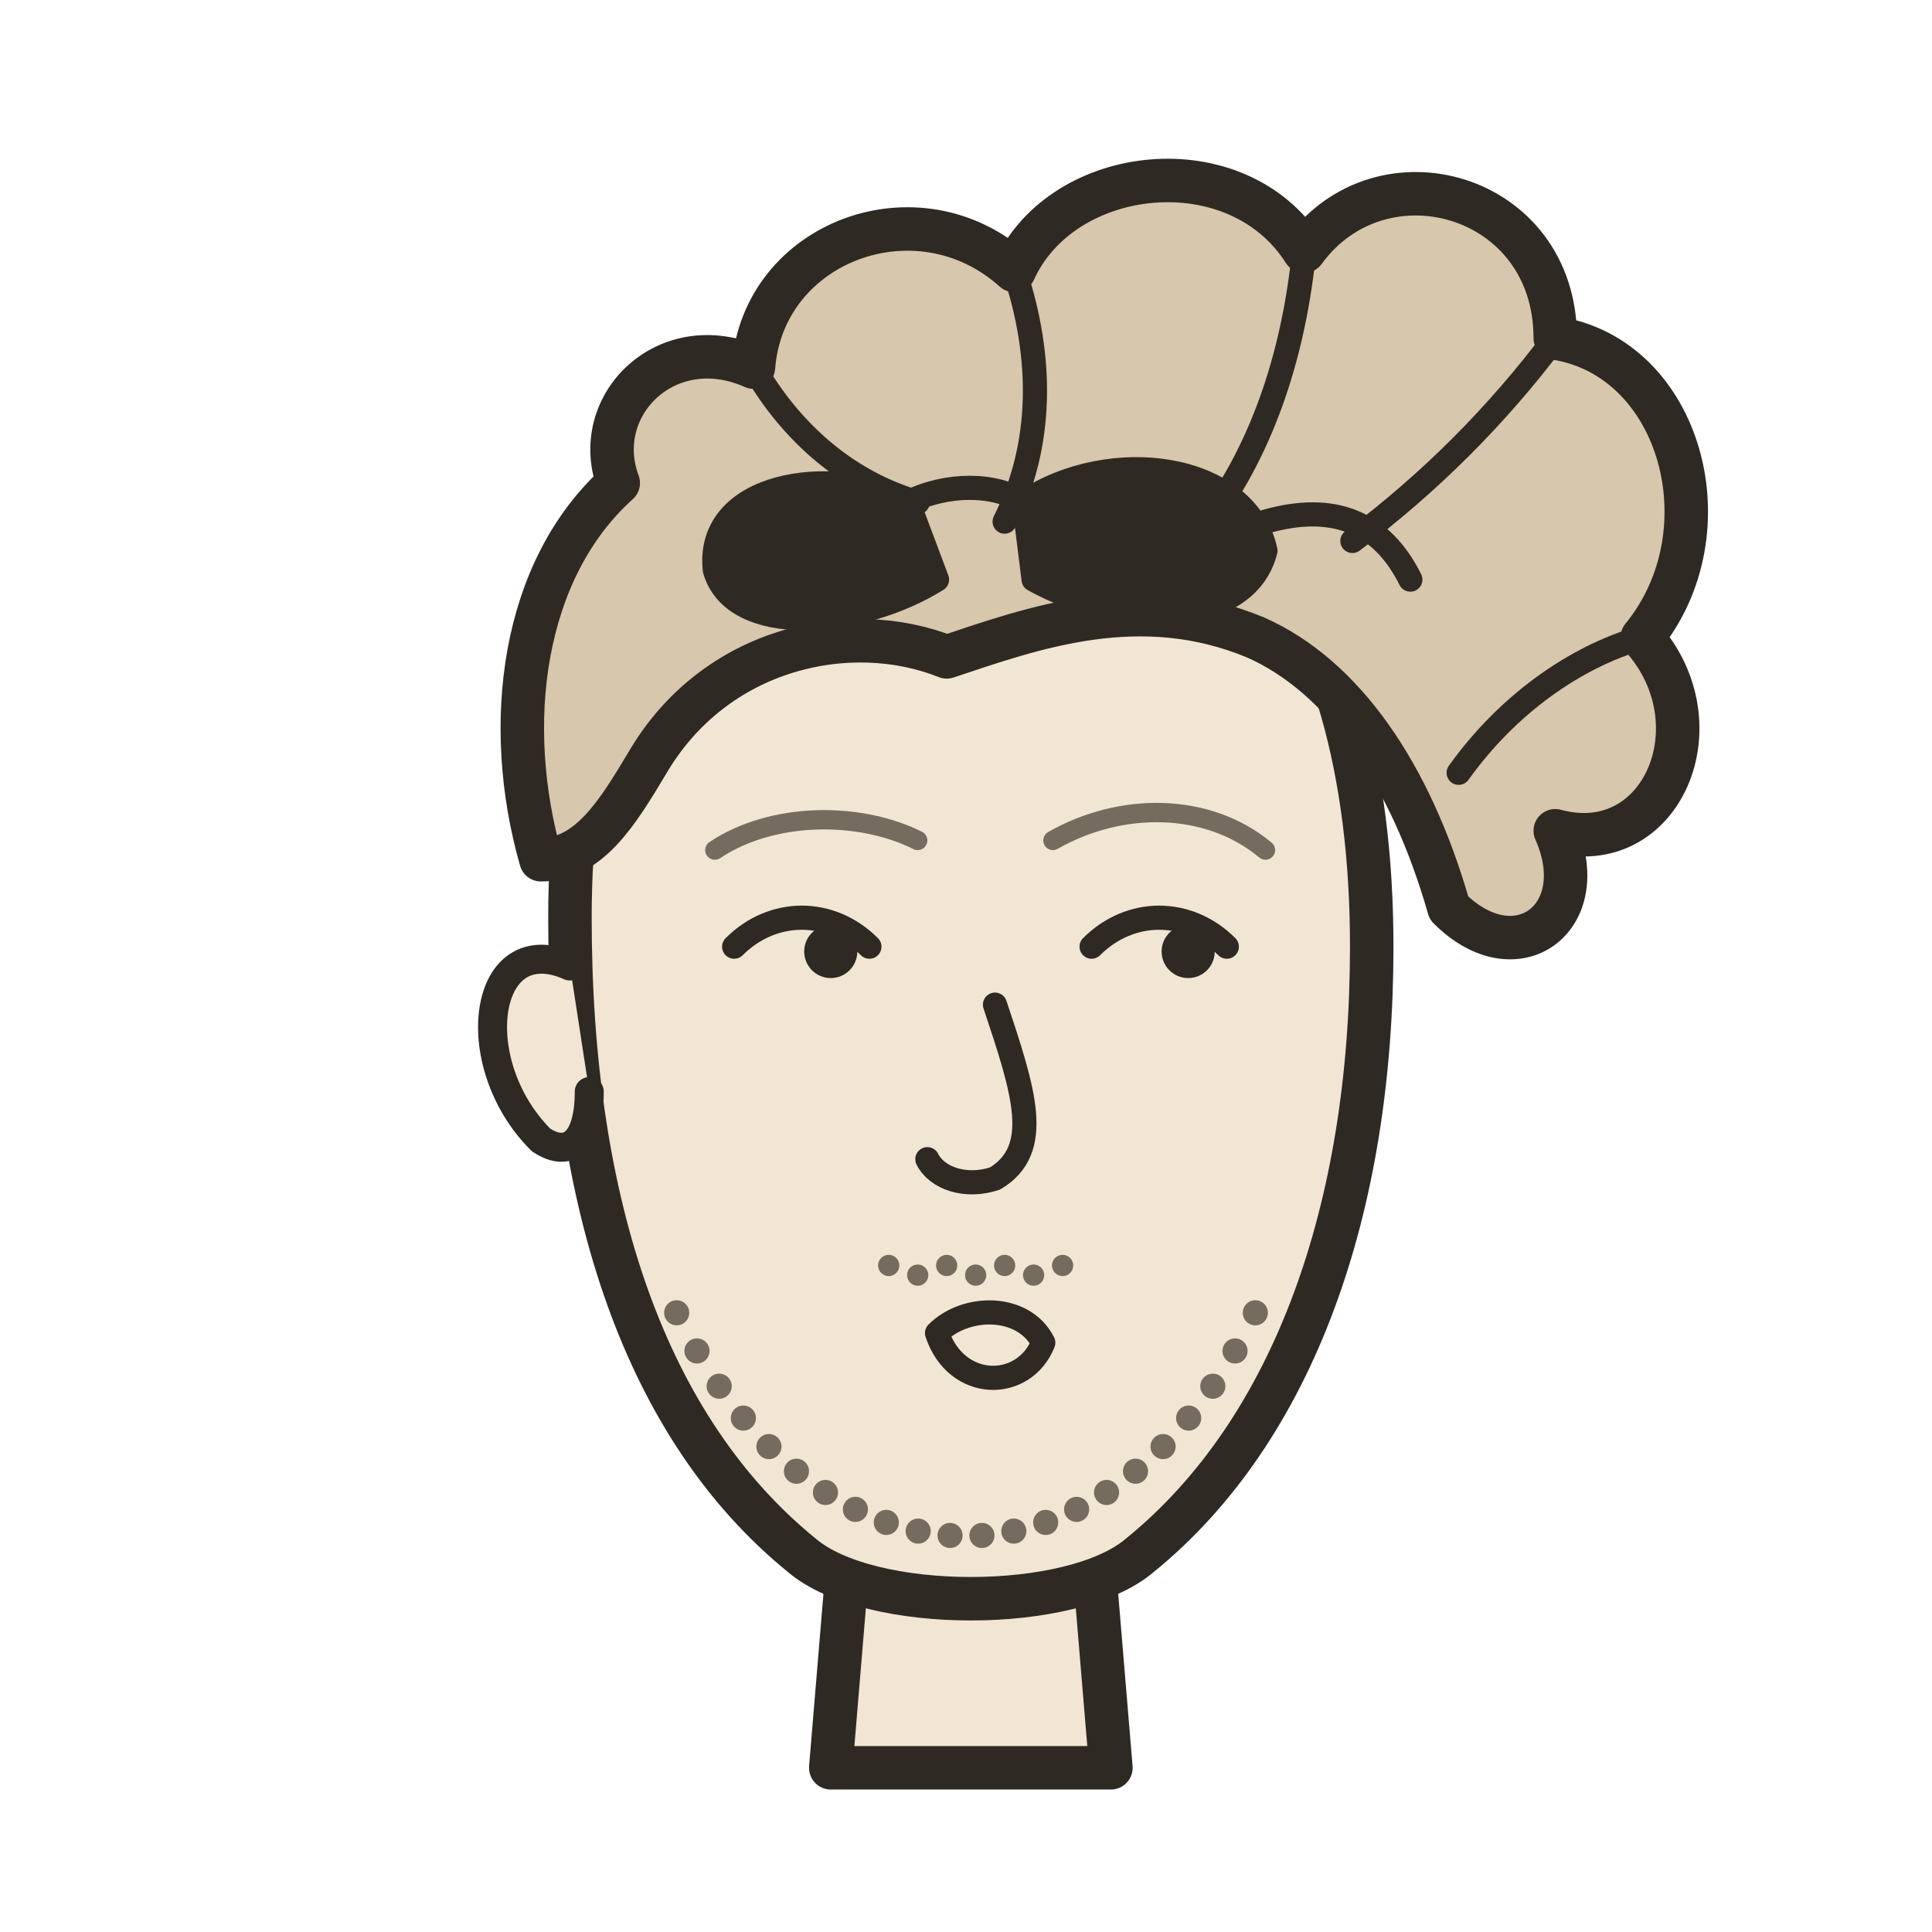
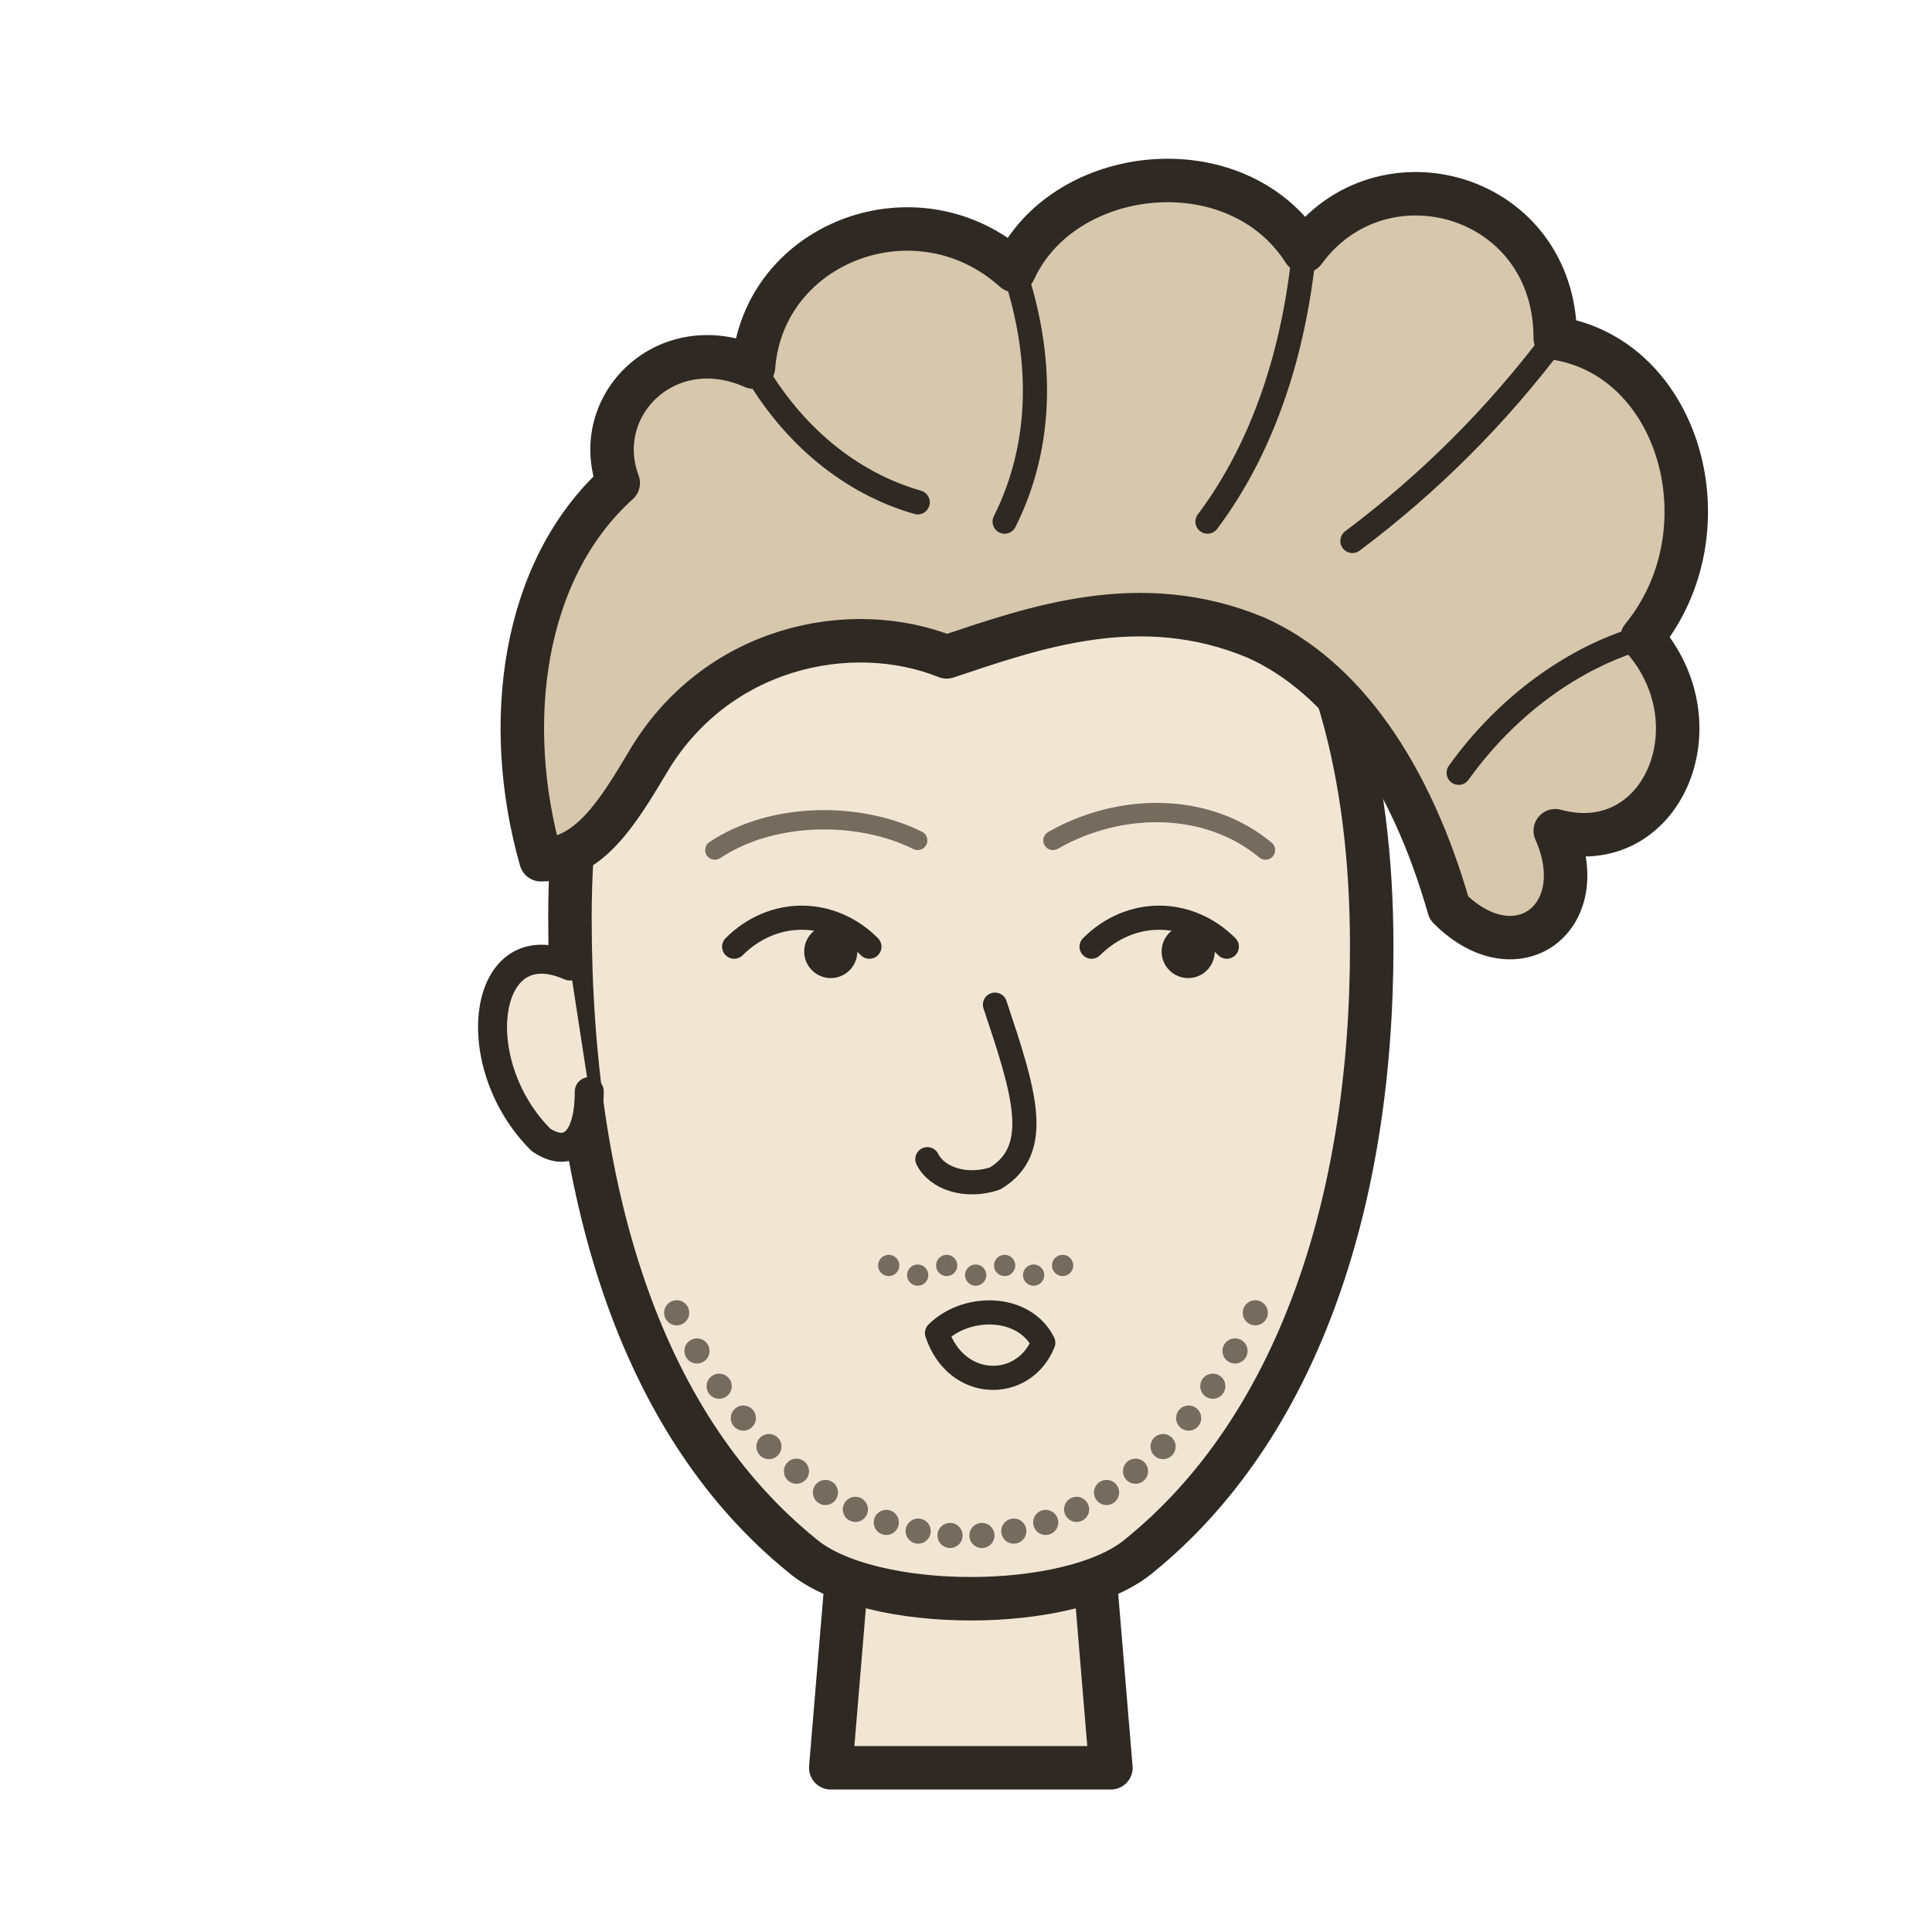
<svg xmlns="http://www.w3.org/2000/svg" width="400" height="400" viewBox="0 0 400 400">
  <path d="M 176 318 L 172 366 L 230 366 L 226 318 Z" fill="#f1e6d3" stroke="#2f2923" stroke-width="9" stroke-linecap="round" stroke-linejoin="round" />
  <path d="M 118 190 C 118 120, 152 84, 200 84 C 250 84, 284 122, 284 196 C 284 250, 268 296, 236 322 C 222 334, 180 334, 166 322 C 134 296, 118 250, 118 190 Z" fill="#f1e6d3" stroke="#2f2923" stroke-width="9" stroke-linecap="round" stroke-linejoin="round" />
  <path d="M 118 200 C 100 192, 96 220, 112 236 C 118 240, 122 236, 122 226" fill="#f1e6d3" stroke="#2f2923" stroke-width="6" stroke-linecap="round" stroke-linejoin="round" />
  <circle cx="259.9" cy="271.8" r="2.6" fill="#756b5e" stroke="none" stroke-width="0" />
  <circle cx="255.7" cy="279.7" r="2.6" fill="#756b5e" stroke="none" stroke-width="0" />
  <circle cx="251.1" cy="287.0" r="2.6" fill="#756b5e" stroke="none" stroke-width="0" />
  <circle cx="246.1" cy="293.6" r="2.6" fill="#756b5e" stroke="none" stroke-width="0" />
  <circle cx="240.8" cy="299.5" r="2.6" fill="#756b5e" stroke="none" stroke-width="0" />
  <circle cx="235.1" cy="304.6" r="2.6" fill="#756b5e" stroke="none" stroke-width="0" />
  <circle cx="229.1" cy="309.0" r="2.6" fill="#756b5e" stroke="none" stroke-width="0" />
  <circle cx="222.9" cy="312.5" r="2.6" fill="#756b5e" stroke="none" stroke-width="0" />
  <circle cx="216.5" cy="315.2" r="2.6" fill="#756b5e" stroke="none" stroke-width="0" />
  <circle cx="209.9" cy="317.0" r="2.6" fill="#756b5e" stroke="none" stroke-width="0" />
  <circle cx="203.3" cy="317.9" r="2.6" fill="#756b5e" stroke="none" stroke-width="0" />
  <circle cx="196.7" cy="317.9" r="2.6" fill="#756b5e" stroke="none" stroke-width="0" />
  <circle cx="190.1" cy="317.0" r="2.6" fill="#756b5e" stroke="none" stroke-width="0" />
  <circle cx="183.5" cy="315.2" r="2.6" fill="#756b5e" stroke="none" stroke-width="0" />
  <circle cx="177.1" cy="312.5" r="2.6" fill="#756b5e" stroke="none" stroke-width="0" />
  <circle cx="170.9" cy="309.0" r="2.6" fill="#756b5e" stroke="none" stroke-width="0" />
  <circle cx="164.9" cy="304.6" r="2.6" fill="#756b5e" stroke="none" stroke-width="0" />
  <circle cx="159.2" cy="299.5" r="2.6" fill="#756b5e" stroke="none" stroke-width="0" />
  <circle cx="153.9" cy="293.6" r="2.6" fill="#756b5e" stroke="none" stroke-width="0" />
  <circle cx="148.9" cy="287.0" r="2.6" fill="#756b5e" stroke="none" stroke-width="0" />
  <circle cx="144.3" cy="279.7" r="2.6" fill="#756b5e" stroke="none" stroke-width="0" />
  <circle cx="140.1" cy="271.8" r="2.6" fill="#756b5e" stroke="none" stroke-width="0" />
  <circle cx="184" cy="262" r="2.2" fill="#756b5e" stroke="none" stroke-width="0" />
  <circle cx="190" cy="264" r="2.2" fill="#756b5e" stroke="none" stroke-width="0" />
  <circle cx="196" cy="262" r="2.2" fill="#756b5e" stroke="none" stroke-width="0" />
  <circle cx="202" cy="264" r="2.2" fill="#756b5e" stroke="none" stroke-width="0" />
  <circle cx="208" cy="262" r="2.2" fill="#756b5e" stroke="none" stroke-width="0" />
  <circle cx="214" cy="264" r="2.2" fill="#756b5e" stroke="none" stroke-width="0" />
  <circle cx="220" cy="262" r="2.2" fill="#756b5e" stroke="none" stroke-width="0" />
  <path d="M 112 178 C 104 150, 108 118, 128 100 C 122 84, 138 68, 156 76 C 158 50, 190 38, 210 56 C 220 34, 256 30, 270 52 C 286 30, 322 40, 322 70 C 348 74, 358 110, 340 132 C 356 150, 344 178, 322 172 C 330 190, 314 202, 300 188 C 292 160, 278 140, 260 132 C 236 122, 214 130, 196 136 C 176 128, 148 134, 134 158 C 128 168, 122 178, 112 178 Z" fill="#d6c7ad" stroke="#2f2923" stroke-width="9" stroke-linecap="round" stroke-linejoin="round" />
  <path d="M 156 76 C 164 90, 176 100, 190 104" fill="none" stroke="#2f2923" stroke-width="5" stroke-linecap="round" stroke-linejoin="round" />
  <path d="M 210 56 C 216 74, 216 92, 208 108" fill="none" stroke="#2f2923" stroke-width="5" stroke-linecap="round" stroke-linejoin="round" />
  <path d="M 270 52 C 268 72, 262 92, 250 108" fill="none" stroke="#2f2923" stroke-width="5" stroke-linecap="round" stroke-linejoin="round" />
  <path d="M 322 70 C 310 86, 296 100, 280 112" fill="none" stroke="#2f2923" stroke-width="5" stroke-linecap="round" stroke-linejoin="round" />
  <path d="M 340 132 C 326 136, 312 146, 302 160" fill="none" stroke="#2f2923" stroke-width="5" stroke-linecap="round" stroke-linejoin="round" />
-   <path d="M 148 118 C 146 100, 172 96, 188 104 L 194 120 C 178 130, 152 132, 148 118 Z" fill="#2f2923" stroke="#2f2923" stroke-width="5" stroke-linecap="round" stroke-linejoin="round" />
-   <path d="M 212 104 C 230 92, 258 96, 262 114 C 258 130, 232 130, 214 120 Z" fill="#2f2923" stroke="#2f2923" stroke-width="5" stroke-linecap="round" stroke-linejoin="round" />
-   <path d="M 188 104 C 196 100, 206 100, 212 104" fill="none" stroke="#2f2923" stroke-width="5" stroke-linecap="round" stroke-linejoin="round" />
-   <path d="M 262 108 C 276 104, 286 108, 292 120" fill="none" stroke="#2f2923" stroke-width="5" stroke-linecap="round" stroke-linejoin="round" />
  <path d="M 148 176 C 160 168, 178 168, 190 174" fill="none" stroke="#756b5e" stroke-width="4" stroke-linecap="round" stroke-linejoin="round" />
  <path d="M 218 174 C 232 166, 250 166, 262 176" fill="none" stroke="#756b5e" stroke-width="4" stroke-linecap="round" stroke-linejoin="round" />
  <path d="M 152 196 C 160 188, 172 188, 180 196" fill="none" stroke="#2f2923" stroke-width="5" stroke-linecap="round" stroke-linejoin="round" />
  <circle cx="172" cy="197" r="5.5" fill="#2f2923" stroke="none" stroke-width="0" />
  <path d="M 226 196 C 234 188, 246 188, 254 196" fill="none" stroke="#2f2923" stroke-width="5" stroke-linecap="round" stroke-linejoin="round" />
  <circle cx="246" cy="197" r="5.5" fill="#2f2923" stroke="none" stroke-width="0" />
  <path d="M 206 208 C 212 226, 216 238, 206 244 C 200 246, 194 244, 192 240" fill="none" stroke="#2f2923" stroke-width="5" stroke-linecap="round" stroke-linejoin="round" />
  <path d="M 194 276 C 200 270, 212 270, 216 278 C 212 288, 198 288, 194 276 Z" fill="none" stroke="#2f2923" stroke-width="5" stroke-linecap="round" stroke-linejoin="round" />
</svg>
